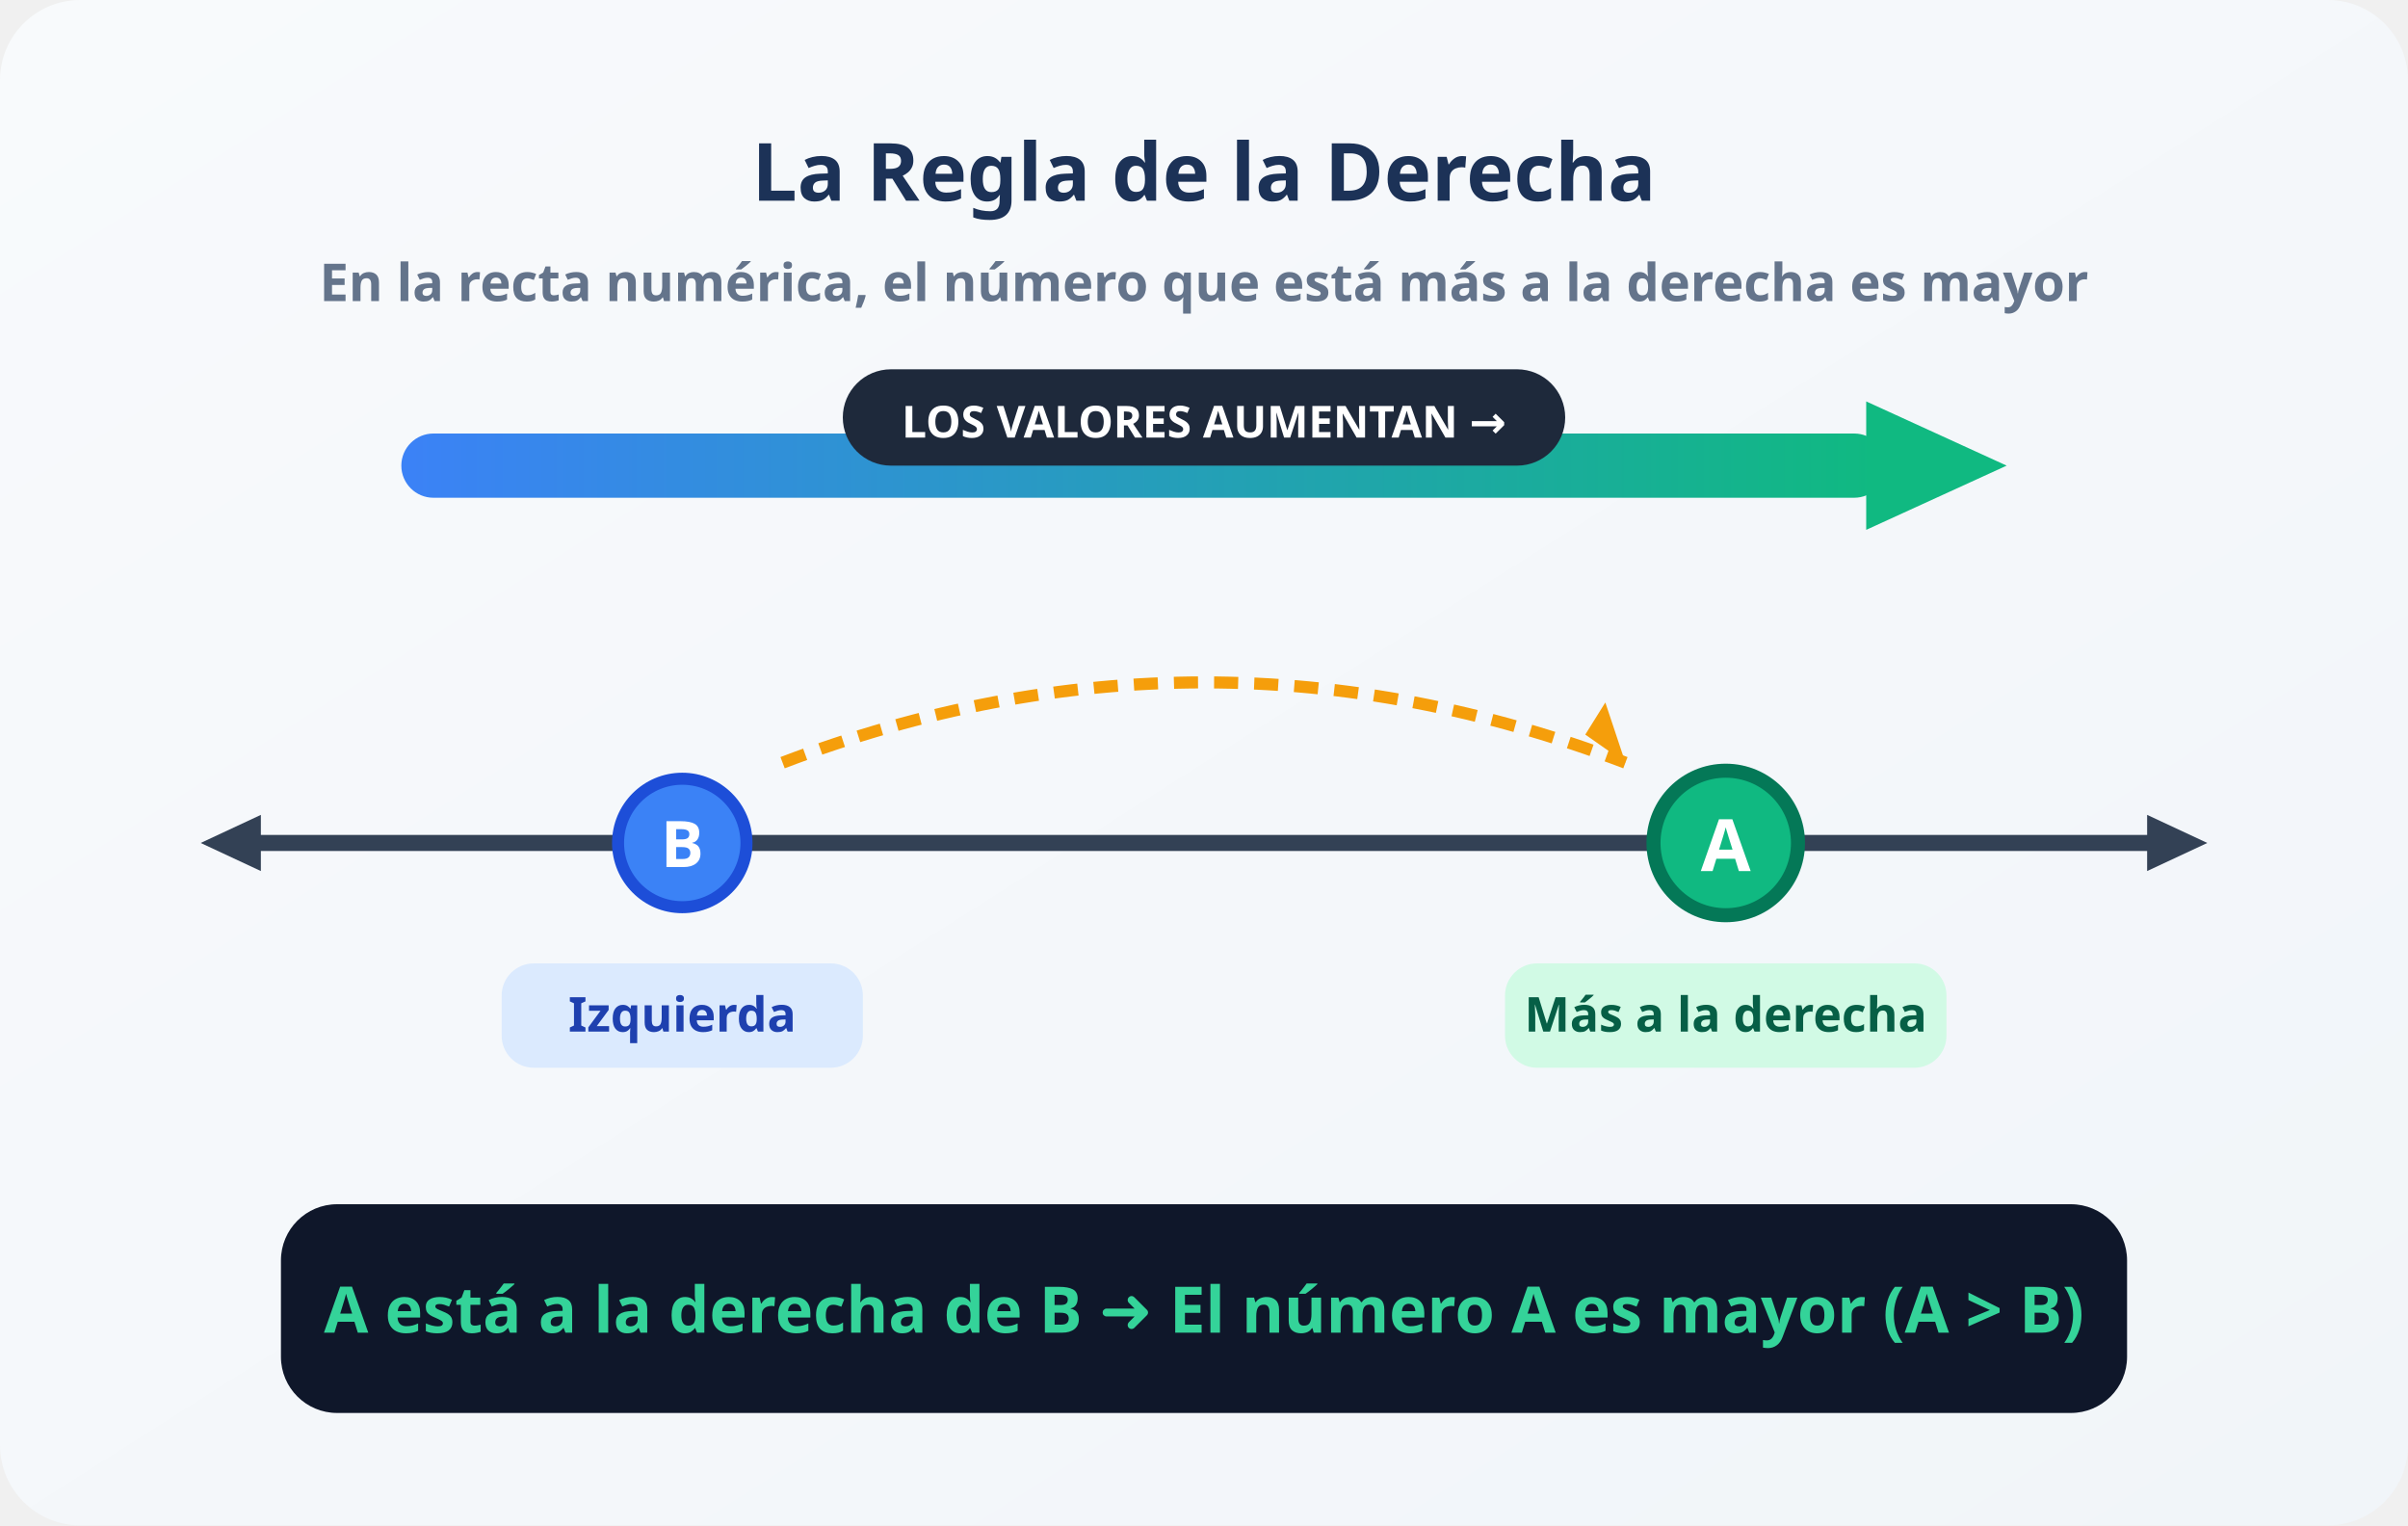
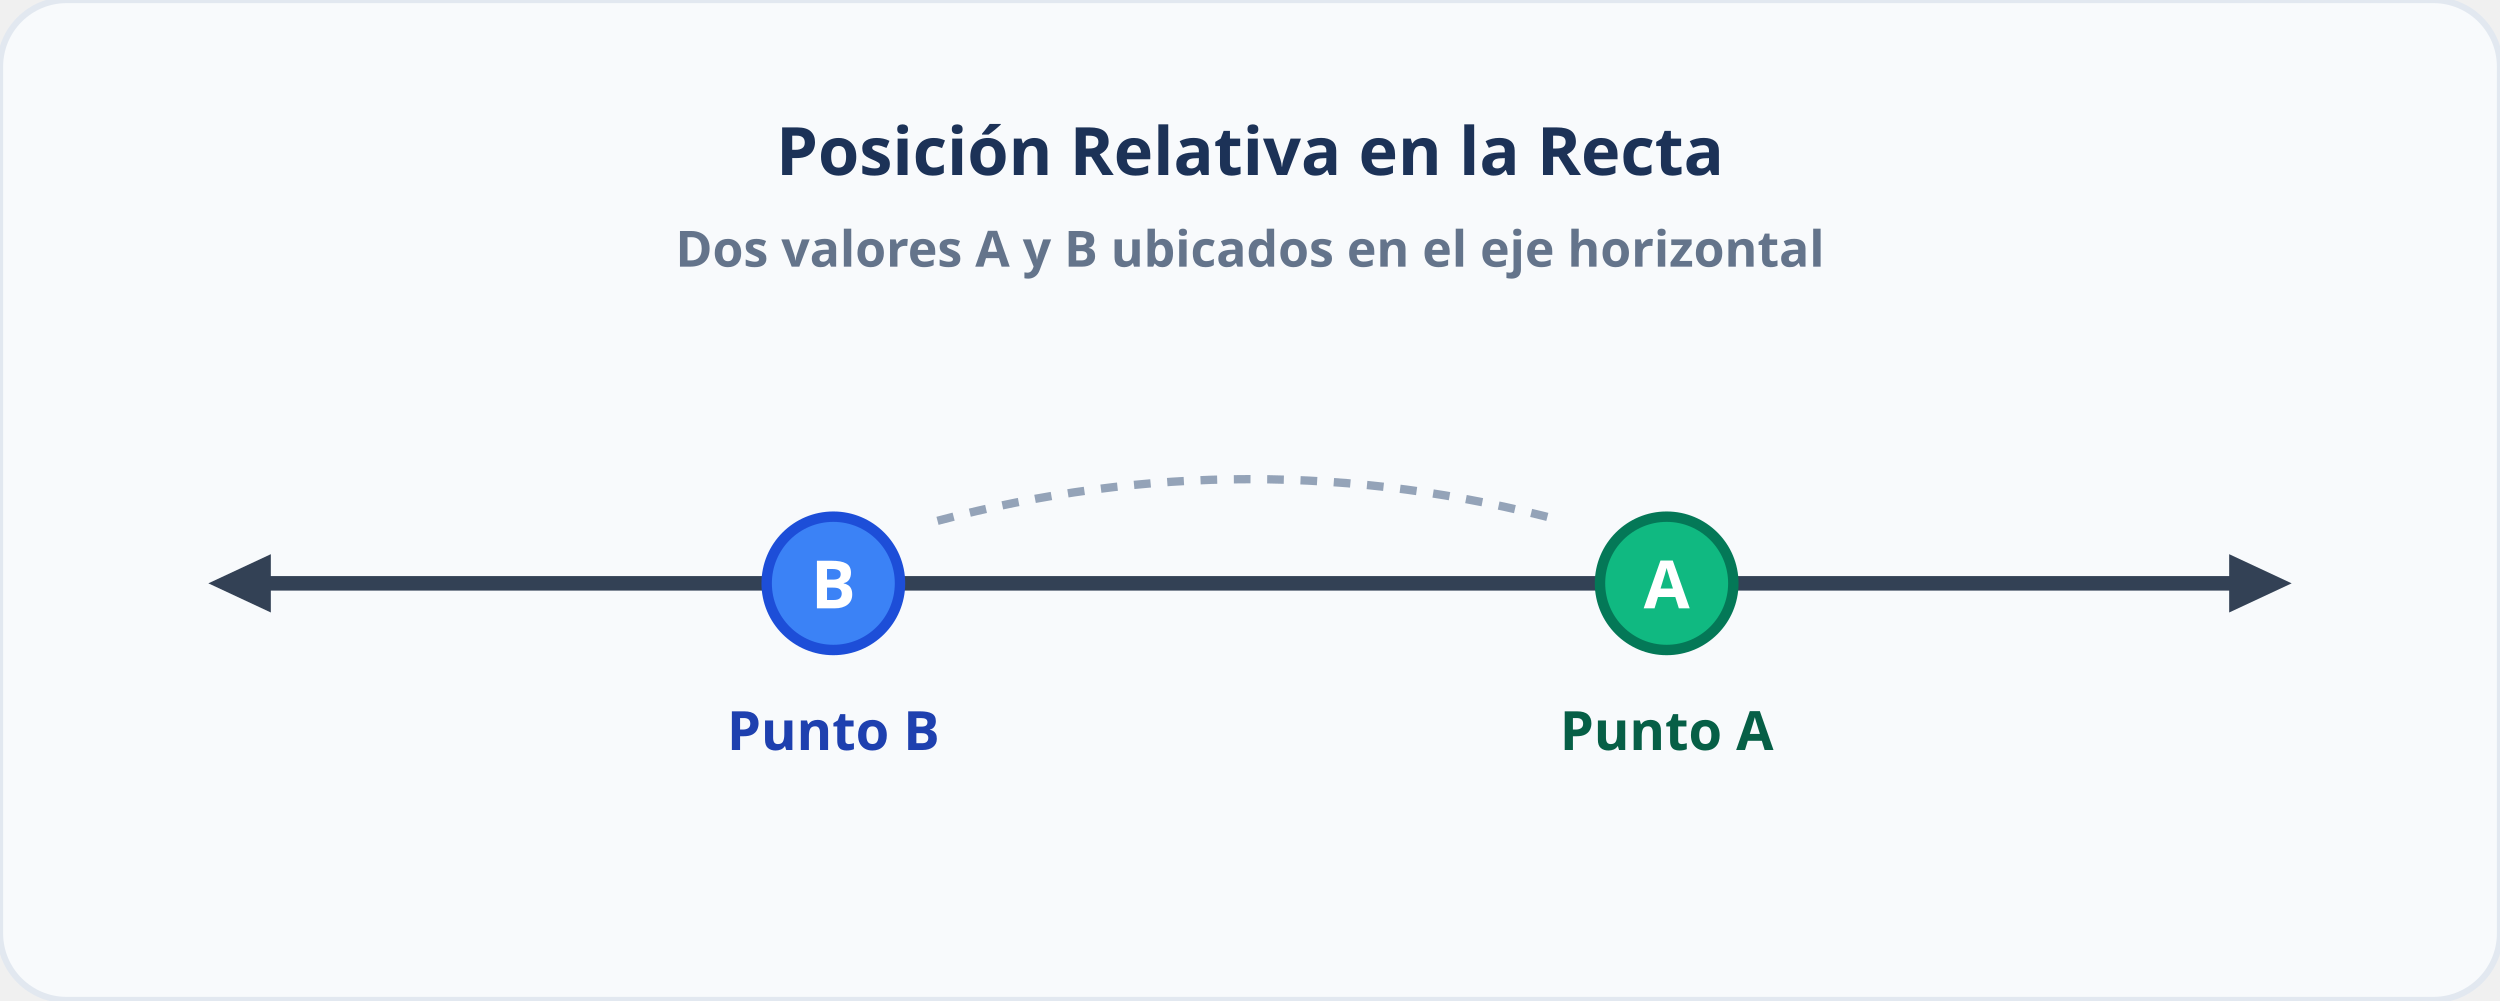
- <svg xmlns="http://www.w3.org/2000/svg" viewBox="0 0 600 380" width="100%" height="100%">
-   <defs>
-     <linearGradient id="bgGrad7" x1="0" y1="0" x2="1" y2="1">
-       <stop offset="0%" stop-color="#F8FAFC" />
-       <stop offset="100%" stop-color="#F1F5F9" />
-     </linearGradient>
-     <linearGradient id="arrowGrad" x1="0" y1="0" x2="1" y2="0">
-       <stop offset="0%" stop-color="#3B82F6" />
-       <stop offset="100%" stop-color="#10B981" />
-     </linearGradient>
-   </defs>
-   <rect x="0" y="0" width="600" height="380" rx="20" fill="url(#bgGrad7)" />
-   <text x="300" y="50" font-family="Nunito, sans-serif" font-size="20" font-weight="900" fill="#1C3257" text-anchor="middle">La Regla de la Derecha</text>
-   <text x="300" y="75" font-family="Nunito, sans-serif" font-size="13" font-weight="700" fill="#64748B" text-anchor="middle">En la recta numérica, el número que está más a la derecha es mayor</text>
-   <g transform="translate(100, 100)">
-     <rect x="0" y="8" width="370" height="16" rx="8" fill="url(#arrowGrad)" />
-     <polygon points="365,0 400,16 365,32" fill="#10B981" />
-     <rect x="110" y="-8" width="180" height="24" rx="12" fill="#1E293B" />
-     <text x="200" y="9" font-family="Nunito, sans-serif" font-size="11" font-weight="800" fill="#FFFFFF" text-anchor="middle">LOS VALORES AUMENTAN →</text>
-   </g>
-   <line x1="60" y1="210" x2="540" y2="210" stroke="#334155" stroke-width="4" />
-   <polygon points="50,210 65,203 65,217" fill="#334155" />
-   <polygon points="550,210 535,203 535,217" fill="#334155" />
-   <g transform="translate(170, 210)">
-     <circle cx="0" cy="0" r="16" fill="#3B82F6" stroke="#1D4ED8" stroke-width="3" />
-     <text x="0" y="6" font-family="Nunito, sans-serif" font-size="16" font-weight="900" fill="#FFFFFF" text-anchor="middle">B</text>
-     <rect x="-45" y="30" width="90" height="26" rx="8" fill="#DBEAFE" />
-     <text x="0" y="47" font-family="Nunito, sans-serif" font-size="12" font-weight="800" fill="#1E40AF" text-anchor="middle">Izquierda</text>
-   </g>
-   <g transform="translate(430, 210)">
-     <circle cx="0" cy="0" r="18" fill="#10B981" stroke="#047857" stroke-width="3.5" />
-     <text x="0" y="7" font-family="Nunito, sans-serif" font-size="18" font-weight="900" fill="#FFFFFF" text-anchor="middle">A</text>
-     <rect x="-55" y="30" width="110" height="26" rx="8" fill="#D1FAE5" />
-     <text x="0" y="47" font-family="Nunito, sans-serif" font-size="12" font-weight="800" fill="#065F46" text-anchor="middle">Más a la derecha</text>
-   </g>
-   <path d="M195,190 Q300,150 405,190" fill="none" stroke="#F59E0B" stroke-width="3" stroke-dasharray="6,4" />
-   <polygon points="405,190 395,183 400,175" fill="#F59E0B" />
-   <rect x="70" y="300" width="460" height="52" rx="14" fill="#0F172A" />
-   <text x="300" y="332" font-family="Nunito, sans-serif" font-size="16" font-weight="900" fill="#34D399" text-anchor="middle">A está a la derecha de B  ➜  El número A es mayor (A &gt; B)</text>
+ <svg xmlns="http://www.w3.org/2000/svg" viewBox="0 0 600 240" width="100%" height="100%">
+   <rect x="0" y="0" width="600" height="240" rx="16" fill="#F8FAFC" stroke="#E2E8F0" stroke-width="1.5" />
+   <text x="300" y="42" font-family="Nunito, sans-serif" font-size="16" font-weight="800" fill="#1C3257" text-anchor="middle">Posición Relativa en la Recta</text>
+   <text x="300" y="64" font-family="Nunito, sans-serif" font-size="12" font-weight="600" fill="#64748B" text-anchor="middle">Dos valores A y B ubicados en el eje horizontal</text>
+   <line x1="60" y1="140" x2="540" y2="140" stroke="#334155" stroke-width="3.5" stroke-linecap="round" />
+   <polygon points="50,140 65,133 65,147" fill="#334155" />
+   <polygon points="550,140 535,133 535,147" fill="#334155" />
+   <circle cx="200" cy="140" r="16" fill="#3B82F6" stroke="#1D4ED8" stroke-width="2.5" />
+   <text x="200" y="146" font-family="Nunito, sans-serif" font-size="16" font-weight="900" fill="#FFFFFF" text-anchor="middle">B</text>
+   <text x="200" y="180" font-family="Nunito, sans-serif" font-size="13" font-weight="800" fill="#1E40AF" text-anchor="middle">Punto B</text>
+   <circle cx="400" cy="140" r="16" fill="#10B981" stroke="#047857" stroke-width="2.5" />
+   <text x="400" y="146" font-family="Nunito, sans-serif" font-size="16" font-weight="900" fill="#FFFFFF" text-anchor="middle">A</text>
+   <text x="400" y="180" font-family="Nunito, sans-serif" font-size="13" font-weight="800" fill="#065F46" text-anchor="middle">Punto A</text>
+   <path d="M225,125 Q300,105 375,125" fill="none" stroke="#94A3B8" stroke-width="2" stroke-dasharray="4,4" />
</svg>
